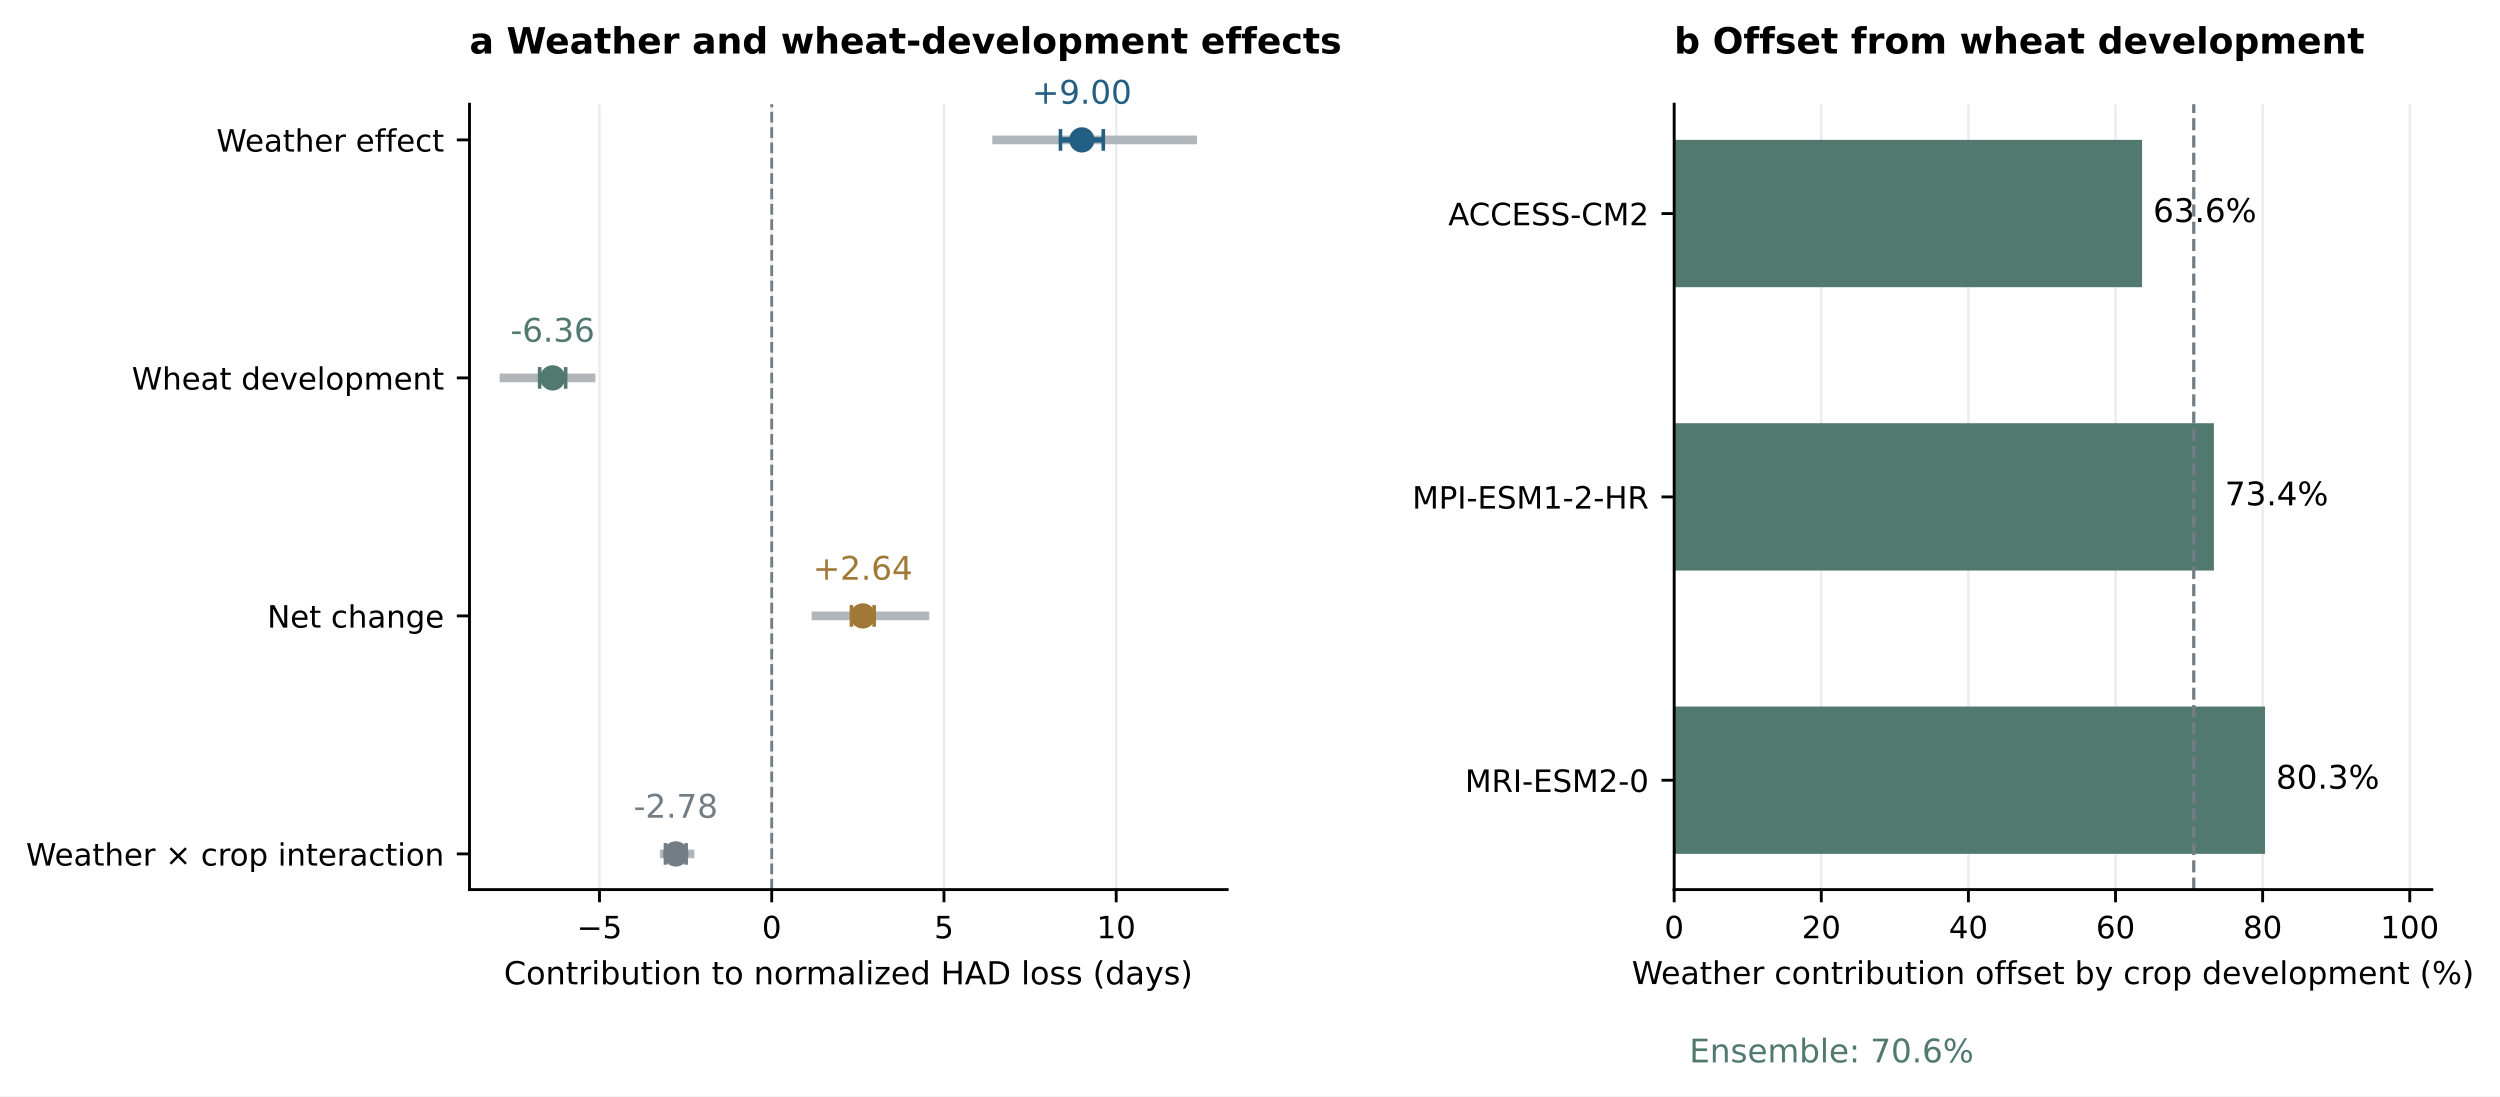
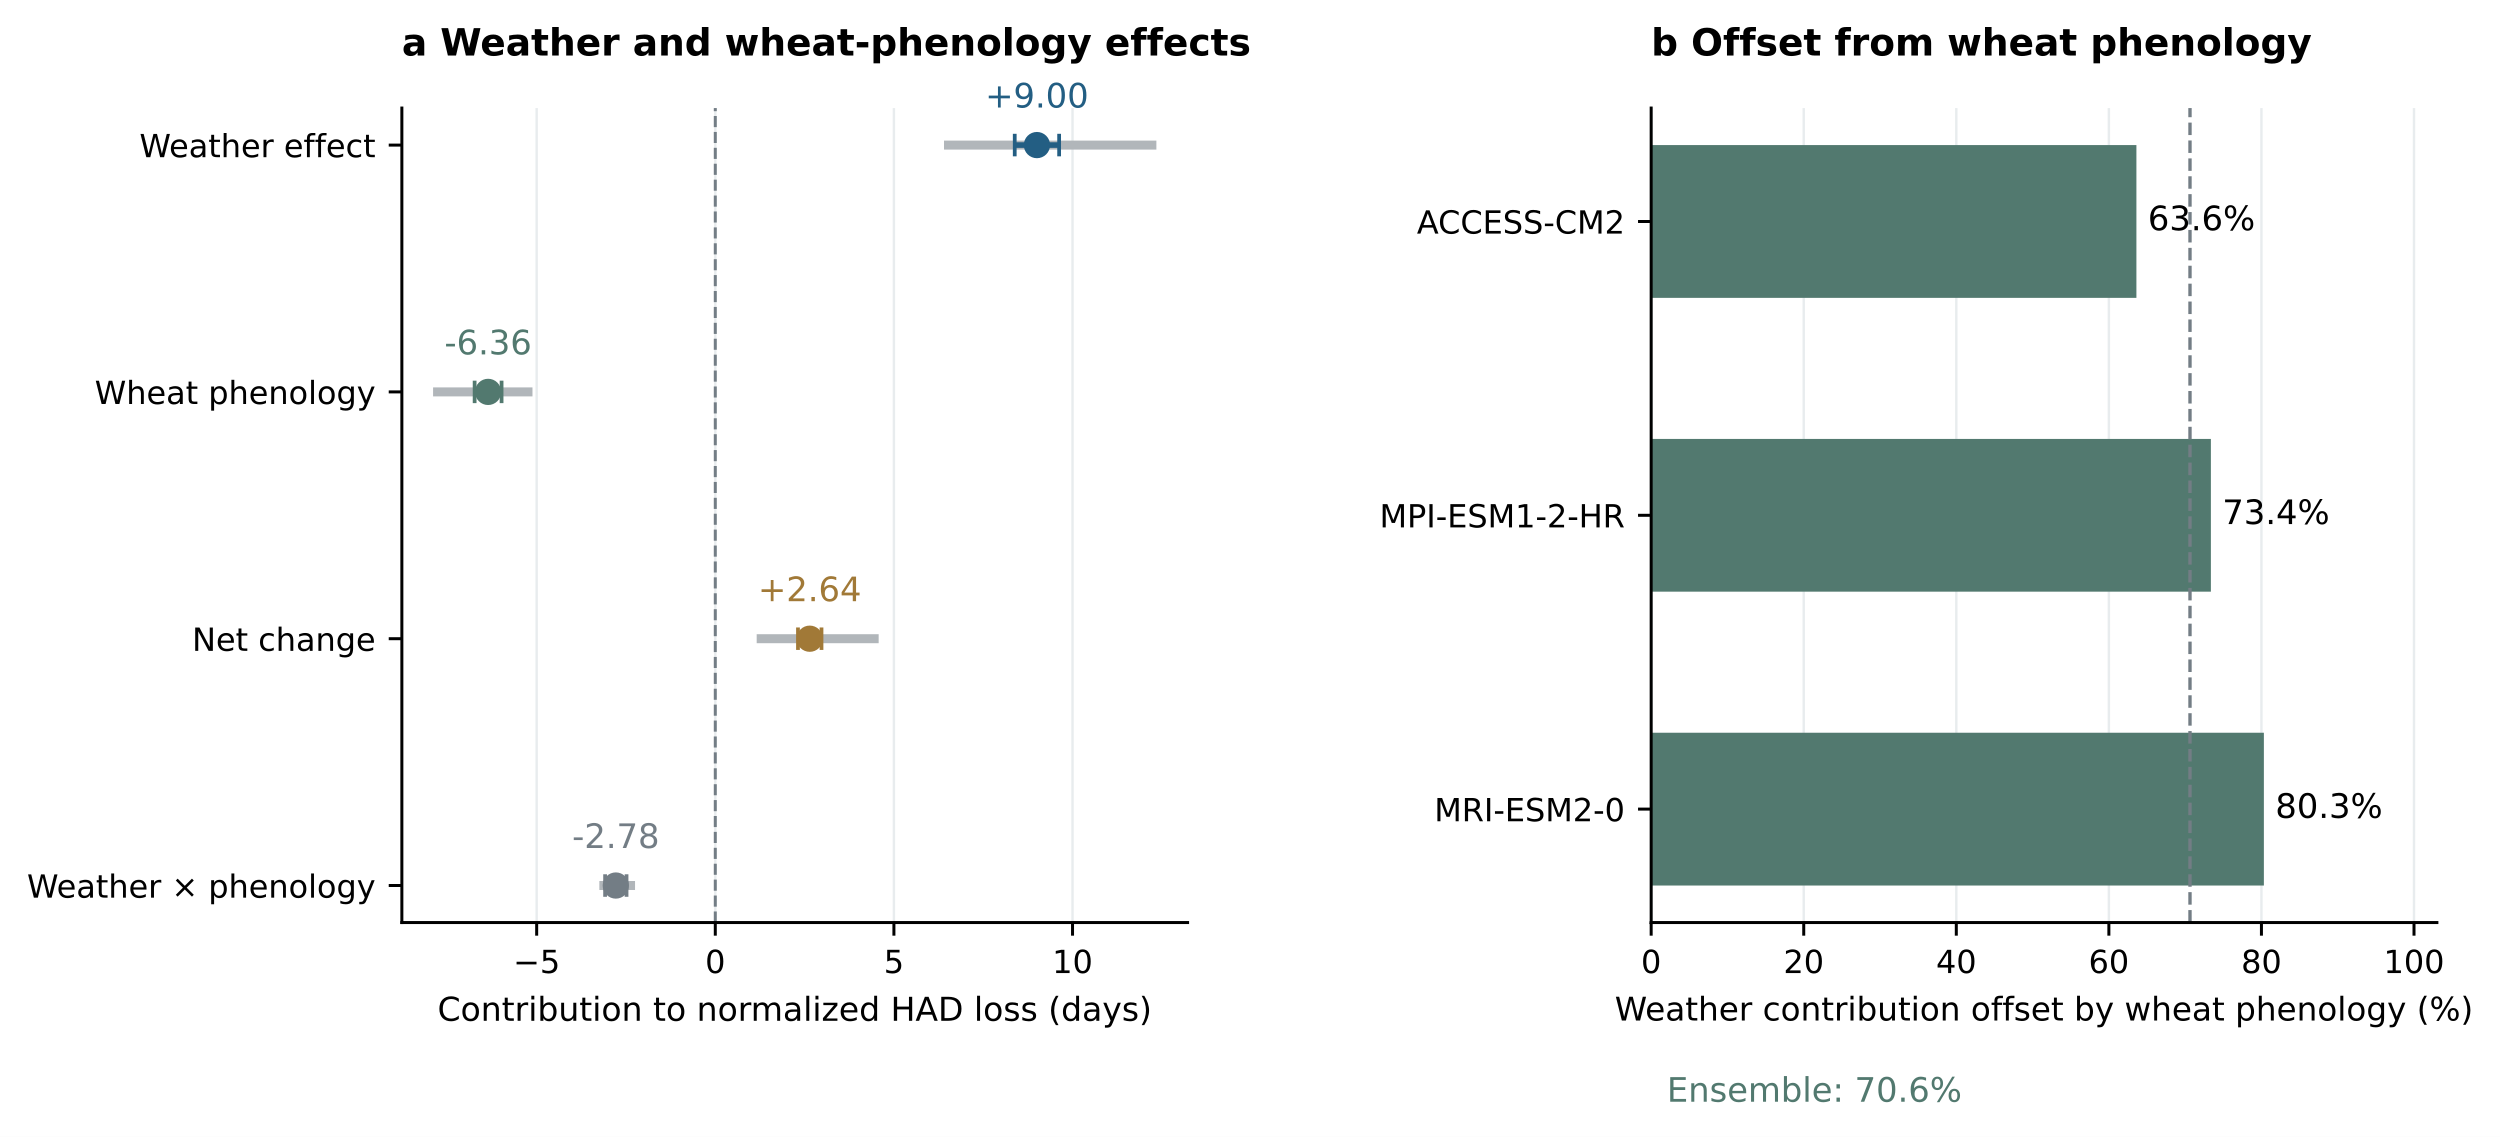
- <svg xmlns="http://www.w3.org/2000/svg" xmlns:xlink="http://www.w3.org/1999/xlink" width="690.981pt" height="302.998pt" viewBox="0 0 690.981 302.998" version="1.1">
+ <svg xmlns="http://www.w3.org/2000/svg" xmlns:xlink="http://www.w3.org/1999/xlink" width="666.301pt" height="302.998pt" viewBox="0 0 666.301 302.998" version="1.1">
  <defs>
    <style type="text/css">*{stroke-linejoin: round; stroke-linecap: butt}</style>
  </defs>
  <g id="figure_1">
    <g id="patch_1">
-       <path d="M 0 302.998  L 690.981 302.998  L 690.981 0  L 0 0  z " style="fill: #ffffff" />
+       <path d="M -0 302.998  L 666.301 302.998  L 666.301 0  L -0 0  z " style="fill: #ffffff" />
    </g>
    <g id="axes_1">
      <g id="patch_2">
-         <path d="M 129.763 245.878  L 339.174 245.878  L 339.174 28.798  L 129.763 28.798  z " style="fill: #ffffff" />
+         <path d="M 107.105 245.878  L 316.517 245.878  L 316.517 28.798  L 107.105 28.798  z " style="fill: #ffffff" />
      </g>
      <g id="matplotlib.axis_1">
        <g id="xtick_1">
          <g id="line2d_1">
-             <path d="M 165.692 245.878  L 165.692 28.798  " clip-path="url(#p92949fb875)" style="fill: none; stroke: #e8ecee; stroke-width: 0.65; stroke-linecap: square" />
+             <path d="M 143.034 245.878  L 143.034 28.798  " clip-path="url(#p518ef49f15)" style="fill: none; stroke: #e8ecee; stroke-width: 0.65; stroke-linecap: square" />
          </g>
          <g id="line2d_2">
            <defs>
-               <path id="mfdbf30ad63" d="M 0 0  L 0 3.5  " style="stroke: #000000; stroke-width: 0.8" />
+               <path id="m149f45949e" d="M 0 0  L 0 3.5  " style="stroke: #000000; stroke-width: 0.8" />
            </defs>
            <g>
-               <use xlink:href="#mfdbf30ad63" x="165.692" y="245.878" style="stroke: #000000; stroke-width: 0.8" />
+               <use xlink:href="#m149f45949e" x="143.034" y="245.878" style="stroke: #000000; stroke-width: 0.8" />
            </g>
          </g>
          <g id="text_1">
-             <text style="font-size: 8.5px; font-family: 'DejaVu Sans'; text-anchor: middle" x="165.692" y="259.336" transform="rotate(-0 165.6918 259.3364)">−5</text>
+             <text style="font-size: 8.5px; font-family: 'DejaVu Sans'; text-anchor: middle" x="143.034" y="259.336" transform="rotate(-0 143.034 259.3364)">−5</text>
          </g>
        </g>
        <g id="xtick_2">
          <g id="line2d_3">
-             <path d="M 213.297 245.878  L 213.297 28.798  " clip-path="url(#p92949fb875)" style="fill: none; stroke: #e8ecee; stroke-width: 0.65; stroke-linecap: square" />
+             <path d="M 190.639 245.878  L 190.639 28.798  " clip-path="url(#p518ef49f15)" style="fill: none; stroke: #e8ecee; stroke-width: 0.65; stroke-linecap: square" />
          </g>
          <g id="line2d_4">
            <g>
-               <use xlink:href="#mfdbf30ad63" x="213.297" y="245.878" style="stroke: #000000; stroke-width: 0.8" />
+               <use xlink:href="#m149f45949e" x="190.639" y="245.878" style="stroke: #000000; stroke-width: 0.8" />
            </g>
          </g>
          <g id="text_2">
-             <text style="font-size: 8.5px; font-family: 'DejaVu Sans'; text-anchor: middle" x="213.297" y="259.336" transform="rotate(-0 213.2973 259.3364)">0</text>
+             <text style="font-size: 8.5px; font-family: 'DejaVu Sans'; text-anchor: middle" x="190.639" y="259.336" transform="rotate(-0 190.6394 259.3364)">0</text>
          </g>
        </g>
        <g id="xtick_3">
          <g id="line2d_5">
-             <path d="M 260.903 245.878  L 260.903 28.798  " clip-path="url(#p92949fb875)" style="fill: none; stroke: #e8ecee; stroke-width: 0.65; stroke-linecap: square" />
+             <path d="M 238.245 245.878  L 238.245 28.798  " clip-path="url(#p518ef49f15)" style="fill: none; stroke: #e8ecee; stroke-width: 0.65; stroke-linecap: square" />
          </g>
          <g id="line2d_6">
            <g>
-               <use xlink:href="#mfdbf30ad63" x="260.903" y="245.878" style="stroke: #000000; stroke-width: 0.8" />
+               <use xlink:href="#m149f45949e" x="238.245" y="245.878" style="stroke: #000000; stroke-width: 0.8" />
            </g>
          </g>
          <g id="text_3">
-             <text style="font-size: 8.5px; font-family: 'DejaVu Sans'; text-anchor: middle" x="260.903" y="259.336" transform="rotate(-0 260.9027 259.3364)">5</text>
+             <text style="font-size: 8.5px; font-family: 'DejaVu Sans'; text-anchor: middle" x="238.245" y="259.336" transform="rotate(-0 238.2449 259.3364)">5</text>
          </g>
        </g>
        <g id="xtick_4">
          <g id="line2d_7">
-             <path d="M 308.508 245.878  L 308.508 28.798  " clip-path="url(#p92949fb875)" style="fill: none; stroke: #e8ecee; stroke-width: 0.65; stroke-linecap: square" />
+             <path d="M 285.85 245.878  L 285.85 28.798  " clip-path="url(#p518ef49f15)" style="fill: none; stroke: #e8ecee; stroke-width: 0.65; stroke-linecap: square" />
          </g>
          <g id="line2d_8">
            <g>
-               <use xlink:href="#mfdbf30ad63" x="308.508" y="245.878" style="stroke: #000000; stroke-width: 0.8" />
+               <use xlink:href="#m149f45949e" x="285.85" y="245.878" style="stroke: #000000; stroke-width: 0.8" />
            </g>
          </g>
          <g id="text_4">
-             <text style="font-size: 8.5px; font-family: 'DejaVu Sans'; text-anchor: middle" x="308.508" y="259.336" transform="rotate(-0 308.5082 259.3364)">10</text>
+             <text style="font-size: 8.5px; font-family: 'DejaVu Sans'; text-anchor: middle" x="285.85" y="259.336" transform="rotate(-0 285.8503 259.3364)">10</text>
          </g>
        </g>
        <g id="text_5">
-           <text style="font-size: 8.8px; font-family: 'DejaVu Sans'; text-anchor: middle" x="234.469" y="272.065" transform="rotate(-0 234.4686 272.0651)">Contribution to normalized HAD loss (days)</text>
+           <text style="font-size: 8.8px; font-family: 'DejaVu Sans'; text-anchor: middle" x="211.811" y="272.065" transform="rotate(-0 211.8108 272.0651)">Contribution to normalized HAD loss (days)</text>
        </g>
      </g>
      <g id="matplotlib.axis_2">
        <g id="ytick_1">
          <g id="line2d_9">
            <defs>
-               <path id="me31a195cc7" d="M 0 0  L -3.5 0  " style="stroke: #000000; stroke-width: 0.8" />
+               <path id="m1894e86940" d="M 0 0  L -3.5 0  " style="stroke: #000000; stroke-width: 0.8" />
            </defs>
            <g>
-               <use xlink:href="#me31a195cc7" x="129.763" y="38.666" style="stroke: #000000; stroke-width: 0.8" />
+               <use xlink:href="#m1894e86940" x="107.105" y="38.666" style="stroke: #000000; stroke-width: 0.8" />
            </g>
          </g>
          <g id="text_6">
-             <text style="font-size: 8.5px; font-family: 'DejaVu Sans'; text-anchor: end" x="122.763" y="41.895" transform="rotate(-0 122.7628 41.89505)">Weather effect</text>
+             <text style="font-size: 8.5px; font-family: 'DejaVu Sans'; text-anchor: end" x="100.105" y="41.895" transform="rotate(-0 100.105 41.89505)">Weather effect</text>
          </g>
        </g>
        <g id="ytick_2">
          <g id="line2d_10">
            <g>
-               <use xlink:href="#me31a195cc7" x="129.763" y="104.448" style="stroke: #000000; stroke-width: 0.8" />
+               <use xlink:href="#m1894e86940" x="107.105" y="104.448" style="stroke: #000000; stroke-width: 0.8" />
            </g>
          </g>
          <g id="text_7">
-             <text style="font-size: 8.5px; font-family: 'DejaVu Sans'; text-anchor: end" x="122.763" y="107.677" transform="rotate(-0 122.7628 107.6769)">Wheat development</text>
+             <text style="font-size: 8.5px; font-family: 'DejaVu Sans'; text-anchor: end" x="100.105" y="107.677" transform="rotate(-0 100.105 107.6769)">Wheat phenology</text>
          </g>
        </g>
        <g id="ytick_3">
          <g id="line2d_11">
            <g>
-               <use xlink:href="#me31a195cc7" x="129.763" y="170.229" style="stroke: #000000; stroke-width: 0.8" />
+               <use xlink:href="#m1894e86940" x="107.105" y="170.229" style="stroke: #000000; stroke-width: 0.8" />
            </g>
          </g>
          <g id="text_8">
-             <text style="font-size: 8.5px; font-family: 'DejaVu Sans'; text-anchor: end" x="122.763" y="173.459" transform="rotate(-0 122.7628 173.4587)">Net change</text>
+             <text style="font-size: 8.5px; font-family: 'DejaVu Sans'; text-anchor: end" x="100.105" y="173.459" transform="rotate(-0 100.105 173.4587)">Net change</text>
          </g>
        </g>
        <g id="ytick_4">
          <g id="line2d_12">
            <g>
-               <use xlink:href="#me31a195cc7" x="129.763" y="236.011" style="stroke: #000000; stroke-width: 0.8" />
+               <use xlink:href="#m1894e86940" x="107.105" y="236.011" style="stroke: #000000; stroke-width: 0.8" />
            </g>
          </g>
          <g id="text_9">
-             <text style="font-size: 8.5px; font-family: 'DejaVu Sans'; text-anchor: end" x="122.763" y="239.241" transform="rotate(-0 122.7628 239.2405)">Weather × crop interaction</text>
+             <text style="font-size: 8.5px; font-family: 'DejaVu Sans'; text-anchor: end" x="100.105" y="239.241" transform="rotate(-0 100.105 239.2405)">Weather × phenology</text>
          </g>
        </g>
      </g>
      <g id="line2d_13">
-         <path d="M 275.454 38.666  L 329.656 38.666  " clip-path="url(#p92949fb875)" style="fill: none; stroke: #b1b6ba; stroke-width: 2.4; stroke-linecap: square" />
+         <path d="M 252.797 38.666  L 306.998 38.666  " clip-path="url(#p518ef49f15)" style="fill: none; stroke: #b1b6ba; stroke-width: 2.4; stroke-linecap: square" />
      </g>
      <g id="LineCollection_1">
-         <path d="M 293.104 38.666  L 304.937 38.666  " clip-path="url(#p92949fb875)" style="fill: none; stroke: #235e83; stroke-width: 1.5" />
+         <path d="M 270.446 38.666  L 282.279 38.666  " clip-path="url(#p518ef49f15)" style="fill: none; stroke: #235e83; stroke-width: 1.5" />
      </g>
      <g id="line2d_14">
        <defs>
-           <path id="m7ad862716a" d="M 0 3  L 0 -3  " style="stroke: #235e83" />
-         </defs>
-         <g clip-path="url(#p92949fb875)">
-           <use xlink:href="#m7ad862716a" x="293.104" y="38.666" style="fill: #235e83; stroke: #235e83" />
+           <path id="m026320bcdd" d="M 0 3  L 0 -3  " style="stroke: #235e83" />
+         </defs>
+         <g clip-path="url(#p518ef49f15)">
+           <use xlink:href="#m026320bcdd" x="270.446" y="38.666" style="fill: #235e83; stroke: #235e83" />
        </g>
      </g>
      <g id="line2d_15">
-         <g clip-path="url(#p92949fb875)">
-           <use xlink:href="#m7ad862716a" x="304.937" y="38.666" style="fill: #235e83; stroke: #235e83" />
+         <g clip-path="url(#p518ef49f15)">
+           <use xlink:href="#m026320bcdd" x="282.279" y="38.666" style="fill: #235e83; stroke: #235e83" />
        </g>
      </g>
      <g id="line2d_16">
-         <path d="M 139.282 104.448  L 163.372 104.448  " clip-path="url(#p92949fb875)" style="fill: none; stroke: #b1b6ba; stroke-width: 2.4; stroke-linecap: square" />
+         <path d="M 116.624 104.448  L 140.715 104.448  " clip-path="url(#p518ef49f15)" style="fill: none; stroke: #b1b6ba; stroke-width: 2.4; stroke-linecap: square" />
      </g>
      <g id="LineCollection_2">
-         <path d="M 149.156 104.448  L 156.338 104.448  " clip-path="url(#p92949fb875)" style="fill: none; stroke: #52796f; stroke-width: 1.5" />
+         <path d="M 126.498 104.448  L 133.68 104.448  " clip-path="url(#p518ef49f15)" style="fill: none; stroke: #52796f; stroke-width: 1.5" />
      </g>
      <g id="line2d_17">
        <defs>
-           <path id="m8458ec5256" d="M 0 3  L 0 -3  " style="stroke: #52796f" />
-         </defs>
-         <g clip-path="url(#p92949fb875)">
-           <use xlink:href="#m8458ec5256" x="149.156" y="104.448" style="fill: #52796f; stroke: #52796f" />
+           <path id="m7053828836" d="M 0 3  L 0 -3  " style="stroke: #52796f" />
+         </defs>
+         <g clip-path="url(#p518ef49f15)">
+           <use xlink:href="#m7053828836" x="126.498" y="104.448" style="fill: #52796f; stroke: #52796f" />
        </g>
      </g>
      <g id="line2d_18">
-         <g clip-path="url(#p92949fb875)">
-           <use xlink:href="#m8458ec5256" x="156.338" y="104.448" style="fill: #52796f; stroke: #52796f" />
+         <g clip-path="url(#p518ef49f15)">
+           <use xlink:href="#m7053828836" x="133.68" y="104.448" style="fill: #52796f; stroke: #52796f" />
        </g>
      </g>
      <g id="line2d_19">
-         <path d="M 225.53 170.229  L 255.64 170.229  " clip-path="url(#p92949fb875)" style="fill: none; stroke: #b1b6ba; stroke-width: 2.4; stroke-linecap: square" />
+         <path d="M 202.872 170.229  L 232.982 170.229  " clip-path="url(#p518ef49f15)" style="fill: none; stroke: #b1b6ba; stroke-width: 2.4; stroke-linecap: square" />
      </g>
      <g id="LineCollection_3">
-         <path d="M 235.335 170.229  L 241.605 170.229  " clip-path="url(#p92949fb875)" style="fill: none; stroke: #a17937; stroke-width: 1.5" />
+         <path d="M 212.677 170.229  L 218.947 170.229  " clip-path="url(#p518ef49f15)" style="fill: none; stroke: #a17937; stroke-width: 1.5" />
      </g>
      <g id="line2d_20">
        <defs>
-           <path id="m2e9d7da11e" d="M 0 3  L 0 -3  " style="stroke: #a17937" />
-         </defs>
-         <g clip-path="url(#p92949fb875)">
-           <use xlink:href="#m2e9d7da11e" x="235.335" y="170.229" style="fill: #a17937; stroke: #a17937" />
+           <path id="m82dce2e34d" d="M 0 3  L 0 -3  " style="stroke: #a17937" />
+         </defs>
+         <g clip-path="url(#p518ef49f15)">
+           <use xlink:href="#m82dce2e34d" x="212.677" y="170.229" style="fill: #a17937; stroke: #a17937" />
        </g>
      </g>
      <g id="line2d_21">
-         <g clip-path="url(#p92949fb875)">
-           <use xlink:href="#m2e9d7da11e" x="241.605" y="170.229" style="fill: #a17937; stroke: #a17937" />
+         <g clip-path="url(#p518ef49f15)">
+           <use xlink:href="#m82dce2e34d" x="218.947" y="170.229" style="fill: #a17937; stroke: #a17937" />
        </g>
      </g>
      <g id="line2d_22">
-         <path d="M 183.6 236.011  L 190.71 236.011  " clip-path="url(#p92949fb875)" style="fill: none; stroke: #b1b6ba; stroke-width: 2.4; stroke-linecap: square" />
+         <path d="M 160.942 236.011  L 168.052 236.011  " clip-path="url(#p518ef49f15)" style="fill: none; stroke: #b1b6ba; stroke-width: 2.4; stroke-linecap: square" />
      </g>
      <g id="LineCollection_4">
-         <path d="M 183.929 236.011  L 189.643 236.011  " clip-path="url(#p92949fb875)" style="fill: none; stroke: #737d85; stroke-width: 1.5" />
+         <path d="M 161.271 236.011  L 166.985 236.011  " clip-path="url(#p518ef49f15)" style="fill: none; stroke: #737d85; stroke-width: 1.5" />
      </g>
      <g id="line2d_23">
        <defs>
-           <path id="mdcf08d502f" d="M 0 3  L 0 -3  " style="stroke: #737d85" />
-         </defs>
-         <g clip-path="url(#p92949fb875)">
-           <use xlink:href="#mdcf08d502f" x="183.929" y="236.011" style="fill: #737d85; stroke: #737d85" />
+           <path id="m8889987219" d="M 0 3  L 0 -3  " style="stroke: #737d85" />
+         </defs>
+         <g clip-path="url(#p518ef49f15)">
+           <use xlink:href="#m8889987219" x="161.271" y="236.011" style="fill: #737d85; stroke: #737d85" />
        </g>
      </g>
      <g id="line2d_24">
-         <g clip-path="url(#p92949fb875)">
-           <use xlink:href="#mdcf08d502f" x="189.643" y="236.011" style="fill: #737d85; stroke: #737d85" />
+         <g clip-path="url(#p518ef49f15)">
+           <use xlink:href="#m8889987219" x="166.985" y="236.011" style="fill: #737d85; stroke: #737d85" />
        </g>
      </g>
      <g id="line2d_25">
-         <path d="M 213.297 245.878  L 213.297 28.798  " clip-path="url(#p92949fb875)" style="fill: none; stroke-dasharray: 2.96,1.28; stroke-dashoffset: 0; stroke: #737d85; stroke-width: 0.8" />
+         <path d="M 190.639 245.878  L 190.639 28.798  " clip-path="url(#p518ef49f15)" style="fill: none; stroke-dasharray: 2.96,1.28; stroke-dashoffset: 0; stroke: #737d85; stroke-width: 0.8" />
      </g>
      <g id="line2d_26">
        <defs>
-           <path id="mff87427148" d="M 0 3  C 0.796 3 1.559 2.684 2.121 2.121  C 2.684 1.559 3 0.796 3 0  C 3 -0.796 2.684 -1.559 2.121 -2.121  C 1.559 -2.684 0.796 -3 0 -3  C -0.796 -3 -1.559 -2.684 -2.121 -2.121  C -2.684 -1.559 -3 -0.796 -3 0  C -3 0.796 -2.684 1.559 -2.121 2.121  C -1.559 2.684 -0.796 3 0 3  z " style="stroke: #235e83" />
-         </defs>
-         <g clip-path="url(#p92949fb875)">
-           <use xlink:href="#mff87427148" x="299.02" y="38.666" style="fill: #235e83; stroke: #235e83" />
+           <path id="me34733385a" d="M 0 3  C 0.796 3 1.559 2.684 2.121 2.121  C 2.684 1.559 3 0.796 3 0  C 3 -0.796 2.684 -1.559 2.121 -2.121  C 1.559 -2.684 0.796 -3 0 -3  C -0.796 -3 -1.559 -2.684 -2.121 -2.121  C -2.684 -1.559 -3 -0.796 -3 0  C -3 0.796 -2.684 1.559 -2.121 2.121  C -1.559 2.684 -0.796 3 0 3  z " style="stroke: #235e83" />
+         </defs>
+         <g clip-path="url(#p518ef49f15)">
+           <use xlink:href="#me34733385a" x="276.363" y="38.666" style="fill: #235e83; stroke: #235e83" />
        </g>
      </g>
      <g id="line2d_27">
        <defs>
-           <path id="mcd2417506e" d="M 0 3  C 0.796 3 1.559 2.684 2.121 2.121  C 2.684 1.559 3 0.796 3 0  C 3 -0.796 2.684 -1.559 2.121 -2.121  C 1.559 -2.684 0.796 -3 0 -3  C -0.796 -3 -1.559 -2.684 -2.121 -2.121  C -2.684 -1.559 -3 -0.796 -3 0  C -3 0.796 -2.684 1.559 -2.121 2.121  C -1.559 2.684 -0.796 3 0 3  z " style="stroke: #52796f" />
-         </defs>
-         <g clip-path="url(#p92949fb875)">
-           <use xlink:href="#mcd2417506e" x="152.747" y="104.448" style="fill: #52796f; stroke: #52796f" />
+           <path id="ma13e5d3a13" d="M 0 3  C 0.796 3 1.559 2.684 2.121 2.121  C 2.684 1.559 3 0.796 3 0  C 3 -0.796 2.684 -1.559 2.121 -2.121  C 1.559 -2.684 0.796 -3 0 -3  C -0.796 -3 -1.559 -2.684 -2.121 -2.121  C -2.684 -1.559 -3 -0.796 -3 0  C -3 0.796 -2.684 1.559 -2.121 2.121  C -1.559 2.684 -0.796 3 0 3  z " style="stroke: #52796f" />
+         </defs>
+         <g clip-path="url(#p518ef49f15)">
+           <use xlink:href="#ma13e5d3a13" x="130.089" y="104.448" style="fill: #52796f; stroke: #52796f" />
        </g>
      </g>
      <g id="line2d_28">
        <defs>
-           <path id="m71c3f437df" d="M 0 3  C 0.796 3 1.559 2.684 2.121 2.121  C 2.684 1.559 3 0.796 3 0  C 3 -0.796 2.684 -1.559 2.121 -2.121  C 1.559 -2.684 0.796 -3 0 -3  C -0.796 -3 -1.559 -2.684 -2.121 -2.121  C -2.684 -1.559 -3 -0.796 -3 0  C -3 0.796 -2.684 1.559 -2.121 2.121  C -1.559 2.684 -0.796 3 0 3  z " style="stroke: #a17937" />
-         </defs>
-         <g clip-path="url(#p92949fb875)">
-           <use xlink:href="#m71c3f437df" x="238.47" y="170.229" style="fill: #a17937; stroke: #a17937" />
+           <path id="mf9f850740c" d="M 0 3  C 0.796 3 1.559 2.684 2.121 2.121  C 2.684 1.559 3 0.796 3 0  C 3 -0.796 2.684 -1.559 2.121 -2.121  C 1.559 -2.684 0.796 -3 0 -3  C -0.796 -3 -1.559 -2.684 -2.121 -2.121  C -2.684 -1.559 -3 -0.796 -3 0  C -3 0.796 -2.684 1.559 -2.121 2.121  C -1.559 2.684 -0.796 3 0 3  z " style="stroke: #a17937" />
+         </defs>
+         <g clip-path="url(#p518ef49f15)">
+           <use xlink:href="#mf9f850740c" x="215.812" y="170.229" style="fill: #a17937; stroke: #a17937" />
        </g>
      </g>
      <g id="line2d_29">
        <defs>
-           <path id="mab0ce9734d" d="M 0 3  C 0.796 3 1.559 2.684 2.121 2.121  C 2.684 1.559 3 0.796 3 0  C 3 -0.796 2.684 -1.559 2.121 -2.121  C 1.559 -2.684 0.796 -3 0 -3  C -0.796 -3 -1.559 -2.684 -2.121 -2.121  C -2.684 -1.559 -3 -0.796 -3 0  C -3 0.796 -2.684 1.559 -2.121 2.121  C -1.559 2.684 -0.796 3 0 3  z " style="stroke: #737d85" />
-         </defs>
-         <g clip-path="url(#p92949fb875)">
-           <use xlink:href="#mab0ce9734d" x="186.786" y="236.011" style="fill: #737d85; stroke: #737d85" />
+           <path id="mb562691cb4" d="M 0 3  C 0.796 3 1.559 2.684 2.121 2.121  C 2.684 1.559 3 0.796 3 0  C 3 -0.796 2.684 -1.559 2.121 -2.121  C 1.559 -2.684 0.796 -3 0 -3  C -0.796 -3 -1.559 -2.684 -2.121 -2.121  C -2.684 -1.559 -3 -0.796 -3 0  C -3 0.796 -2.684 1.559 -2.121 2.121  C -1.559 2.684 -0.796 3 0 3  z " style="stroke: #737d85" />
+         </defs>
+         <g clip-path="url(#p518ef49f15)">
+           <use xlink:href="#mb562691cb4" x="164.128" y="236.011" style="fill: #737d85; stroke: #737d85" />
        </g>
      </g>
      <g id="patch_3">
-         <path d="M 129.763 245.878  L 129.763 28.798  " style="fill: none; stroke: #000000; stroke-width: 0.8; stroke-linejoin: miter; stroke-linecap: square" />
+         <path d="M 107.105 245.878  L 107.105 28.798  " style="fill: none; stroke: #000000; stroke-width: 0.8; stroke-linejoin: miter; stroke-linecap: square" />
      </g>
      <g id="patch_4">
-         <path d="M 129.763 245.878  L 339.174 245.878  " style="fill: none; stroke: #000000; stroke-width: 0.8; stroke-linejoin: miter; stroke-linecap: square" />
+         <path d="M 107.105 245.878  L 316.517 245.878  " style="fill: none; stroke: #000000; stroke-width: 0.8; stroke-linejoin: miter; stroke-linecap: square" />
      </g>
      <g id="text_10">
-         <text style="font-size: 9px; font-family: 'DejaVu Sans'; text-anchor: middle; fill: #235e83" x="299.02" y="28.666" transform="rotate(-0 299.0204 28.66571)">+9.00</text>
+         <text style="font-size: 9px; font-family: 'DejaVu Sans'; text-anchor: middle; fill: #235e83" x="276.363" y="28.666" transform="rotate(-0 276.3626 28.66571)">+9.00</text>
      </g>
      <g id="text_11">
-         <text style="font-size: 9px; font-family: 'DejaVu Sans'; text-anchor: middle; fill: #52796f" x="152.747" y="94.448" transform="rotate(-0 152.7469 94.44753)">-6.36</text>
+         <text style="font-size: 9px; font-family: 'DejaVu Sans'; text-anchor: middle; fill: #52796f" x="130.089" y="94.448" transform="rotate(-0 130.0891 94.44753)">-6.36</text>
      </g>
      <g id="text_12">
-         <text style="font-size: 9px; font-family: 'DejaVu Sans'; text-anchor: middle; fill: #a17937" x="238.47" y="160.229" transform="rotate(-0 238.4701 160.2293)">+2.64</text>
+         <text style="font-size: 9px; font-family: 'DejaVu Sans'; text-anchor: middle; fill: #a17937" x="215.812" y="160.229" transform="rotate(-0 215.8123 160.2293)">+2.64</text>
      </g>
      <g id="text_13">
-         <text style="font-size: 9px; font-family: 'DejaVu Sans'; text-anchor: middle; fill: #737d85" x="186.786" y="226.011" transform="rotate(-0 186.786 226.0112)">-2.78</text>
+         <text style="font-size: 9px; font-family: 'DejaVu Sans'; text-anchor: middle; fill: #737d85" x="164.128" y="226.011" transform="rotate(-0 164.1282 226.0112)">-2.78</text>
      </g>
      <g id="text_14">
-         <text style="font-weight: 700; font-size: 10px; font-family: 'DejaVu Sans'; text-anchor: start" x="129.763" y="14.798" transform="rotate(-0 129.7628 14.79844)">a   Weather and wheat-development effects</text>
+         <text style="font-weight: 700; font-size: 10px; font-family: 'DejaVu Sans'; text-anchor: start" x="107.105" y="14.798" transform="rotate(-0 107.105 14.79844)">a   Weather and wheat-phenology effects</text>
      </g>
    </g>
    <g id="axes_2">
      <g id="patch_5">
-         <path d="M 462.727 245.878  L 672.139 245.878  L 672.139 28.798  L 462.727 28.798  z " style="fill: #ffffff" />
+         <path d="M 440.069 245.878  L 649.481 245.878  L 649.481 28.798  L 440.069 28.798  z " style="fill: #ffffff" />
      </g>
      <g id="matplotlib.axis_3">
        <g id="xtick_5">
          <g id="line2d_30">
-             <path d="M 462.727 245.878  L 462.727 28.798  " clip-path="url(#pe436cd0fdc)" style="fill: none; stroke: #e8ecee; stroke-width: 0.65; stroke-linecap: square" />
+             <path d="M 440.069 245.878  L 440.069 28.798  " clip-path="url(#pb483096489)" style="fill: none; stroke: #e8ecee; stroke-width: 0.65; stroke-linecap: square" />
          </g>
          <g id="line2d_31">
            <g>
-               <use xlink:href="#mfdbf30ad63" x="462.727" y="245.878" style="stroke: #000000; stroke-width: 0.8" />
+               <use xlink:href="#m149f45949e" x="440.069" y="245.878" style="stroke: #000000; stroke-width: 0.8" />
            </g>
          </g>
          <g id="text_15">
-             <text style="font-size: 8.5px; font-family: 'DejaVu Sans'; text-anchor: middle" x="462.727" y="259.336" transform="rotate(-0 462.7272 259.3364)">0</text>
+             <text style="font-size: 8.5px; font-family: 'DejaVu Sans'; text-anchor: middle" x="440.069" y="259.336" transform="rotate(-0 440.0694 259.3364)">0</text>
          </g>
        </g>
        <g id="xtick_6">
          <g id="line2d_32">
-             <path d="M 503.39 245.878  L 503.39 28.798  " clip-path="url(#pe436cd0fdc)" style="fill: none; stroke: #e8ecee; stroke-width: 0.65; stroke-linecap: square" />
+             <path d="M 480.732 245.878  L 480.732 28.798  " clip-path="url(#pb483096489)" style="fill: none; stroke: #e8ecee; stroke-width: 0.65; stroke-linecap: square" />
          </g>
          <g id="line2d_33">
            <g>
-               <use xlink:href="#mfdbf30ad63" x="503.39" y="245.878" style="stroke: #000000; stroke-width: 0.8" />
+               <use xlink:href="#m149f45949e" x="480.732" y="245.878" style="stroke: #000000; stroke-width: 0.8" />
            </g>
          </g>
          <g id="text_16">
-             <text style="font-size: 8.5px; font-family: 'DejaVu Sans'; text-anchor: middle" x="503.39" y="259.336" transform="rotate(-0 503.3897 259.3364)">20</text>
+             <text style="font-size: 8.5px; font-family: 'DejaVu Sans'; text-anchor: middle" x="480.732" y="259.336" transform="rotate(-0 480.7319 259.3364)">20</text>
          </g>
        </g>
        <g id="xtick_7">
          <g id="line2d_34">
-             <path d="M 544.052 245.878  L 544.052 28.798  " clip-path="url(#pe436cd0fdc)" style="fill: none; stroke: #e8ecee; stroke-width: 0.65; stroke-linecap: square" />
+             <path d="M 521.394 245.878  L 521.394 28.798  " clip-path="url(#pb483096489)" style="fill: none; stroke: #e8ecee; stroke-width: 0.65; stroke-linecap: square" />
          </g>
          <g id="line2d_35">
            <g>
-               <use xlink:href="#mfdbf30ad63" x="544.052" y="245.878" style="stroke: #000000; stroke-width: 0.8" />
+               <use xlink:href="#m149f45949e" x="521.394" y="245.878" style="stroke: #000000; stroke-width: 0.8" />
            </g>
          </g>
          <g id="text_17">
-             <text style="font-size: 8.5px; font-family: 'DejaVu Sans'; text-anchor: middle" x="544.052" y="259.336" transform="rotate(-0 544.0521 259.3364)">40</text>
+             <text style="font-size: 8.5px; font-family: 'DejaVu Sans'; text-anchor: middle" x="521.394" y="259.336" transform="rotate(-0 521.3943 259.3364)">40</text>
          </g>
        </g>
        <g id="xtick_8">
          <g id="line2d_36">
-             <path d="M 584.715 245.878  L 584.715 28.798  " clip-path="url(#pe436cd0fdc)" style="fill: none; stroke: #e8ecee; stroke-width: 0.65; stroke-linecap: square" />
+             <path d="M 562.057 245.878  L 562.057 28.798  " clip-path="url(#pb483096489)" style="fill: none; stroke: #e8ecee; stroke-width: 0.65; stroke-linecap: square" />
          </g>
          <g id="line2d_37">
            <g>
-               <use xlink:href="#mfdbf30ad63" x="584.715" y="245.878" style="stroke: #000000; stroke-width: 0.8" />
+               <use xlink:href="#m149f45949e" x="562.057" y="245.878" style="stroke: #000000; stroke-width: 0.8" />
            </g>
          </g>
          <g id="text_18">
-             <text style="font-size: 8.5px; font-family: 'DejaVu Sans'; text-anchor: middle" x="584.715" y="259.336" transform="rotate(-0 584.7146 259.3364)">60</text>
+             <text style="font-size: 8.5px; font-family: 'DejaVu Sans'; text-anchor: middle" x="562.057" y="259.336" transform="rotate(-0 562.0567 259.3364)">60</text>
          </g>
        </g>
        <g id="xtick_9">
          <g id="line2d_38">
-             <path d="M 625.377 245.878  L 625.377 28.798  " clip-path="url(#pe436cd0fdc)" style="fill: none; stroke: #e8ecee; stroke-width: 0.65; stroke-linecap: square" />
+             <path d="M 602.719 245.878  L 602.719 28.798  " clip-path="url(#pb483096489)" style="fill: none; stroke: #e8ecee; stroke-width: 0.65; stroke-linecap: square" />
          </g>
          <g id="line2d_39">
            <g>
-               <use xlink:href="#mfdbf30ad63" x="625.377" y="245.878" style="stroke: #000000; stroke-width: 0.8" />
+               <use xlink:href="#m149f45949e" x="602.719" y="245.878" style="stroke: #000000; stroke-width: 0.8" />
            </g>
          </g>
          <g id="text_19">
-             <text style="font-size: 8.5px; font-family: 'DejaVu Sans'; text-anchor: middle" x="625.377" y="259.336" transform="rotate(-0 625.377 259.3364)">80</text>
+             <text style="font-size: 8.5px; font-family: 'DejaVu Sans'; text-anchor: middle" x="602.719" y="259.336" transform="rotate(-0 602.7192 259.3364)">80</text>
          </g>
        </g>
        <g id="xtick_10">
          <g id="line2d_40">
-             <path d="M 666.039 245.878  L 666.039 28.798  " clip-path="url(#pe436cd0fdc)" style="fill: none; stroke: #e8ecee; stroke-width: 0.65; stroke-linecap: square" />
+             <path d="M 643.382 245.878  L 643.382 28.798  " clip-path="url(#pb483096489)" style="fill: none; stroke: #e8ecee; stroke-width: 0.65; stroke-linecap: square" />
          </g>
          <g id="line2d_41">
            <g>
-               <use xlink:href="#mfdbf30ad63" x="666.039" y="245.878" style="stroke: #000000; stroke-width: 0.8" />
+               <use xlink:href="#m149f45949e" x="643.382" y="245.878" style="stroke: #000000; stroke-width: 0.8" />
            </g>
          </g>
          <g id="text_20">
-             <text style="font-size: 8.5px; font-family: 'DejaVu Sans'; text-anchor: middle" x="666.039" y="259.336" transform="rotate(-0 666.0394 259.3364)">100</text>
+             <text style="font-size: 8.5px; font-family: 'DejaVu Sans'; text-anchor: middle" x="643.382" y="259.336" transform="rotate(-0 643.3816 259.3364)">100</text>
          </g>
        </g>
        <g id="text_21">
-           <text style="font-size: 8.7px; font-family: 'DejaVu Sans'; text-anchor: middle" x="567.433" y="271.989" transform="rotate(-0 567.433 271.9891)">Weather contribution offset by crop development (%)</text>
+           <text style="font-size: 8.7px; font-family: 'DejaVu Sans'; text-anchor: middle" x="544.775" y="271.989" transform="rotate(-0 544.7752 271.9891)">Weather contribution offset by wheat phenology (%)</text>
        </g>
      </g>
      <g id="matplotlib.axis_4">
        <g id="ytick_5">
          <g id="line2d_42">
            <g>
-               <use xlink:href="#me31a195cc7" x="462.727" y="59.027" style="stroke: #000000; stroke-width: 0.8" />
+               <use xlink:href="#m1894e86940" x="440.069" y="59.027" style="stroke: #000000; stroke-width: 0.8" />
            </g>
          </g>
          <g id="text_22">
-             <text style="font-size: 8.5px; font-family: 'DejaVu Sans'; text-anchor: end" x="455.727" y="62.256" transform="rotate(-0 455.7272 62.25575)">ACCESS-CM2</text>
+             <text style="font-size: 8.5px; font-family: 'DejaVu Sans'; text-anchor: end" x="433.069" y="62.256" transform="rotate(-0 433.0694 62.25575)">ACCESS-CM2</text>
          </g>
        </g>
        <g id="ytick_6">
          <g id="line2d_43">
            <g>
-               <use xlink:href="#me31a195cc7" x="462.727" y="137.338" style="stroke: #000000; stroke-width: 0.8" />
+               <use xlink:href="#m1894e86940" x="440.069" y="137.338" style="stroke: #000000; stroke-width: 0.8" />
            </g>
          </g>
          <g id="text_23">
-             <text style="font-size: 8.5px; font-family: 'DejaVu Sans'; text-anchor: end" x="455.727" y="140.567" transform="rotate(-0 455.7272 140.5674)">MPI-ESM1-2-HR</text>
+             <text style="font-size: 8.5px; font-family: 'DejaVu Sans'; text-anchor: end" x="433.069" y="140.567" transform="rotate(-0 433.0694 140.5674)">MPI-ESM1-2-HR</text>
          </g>
        </g>
        <g id="ytick_7">
          <g id="line2d_44">
            <g>
-               <use xlink:href="#me31a195cc7" x="462.727" y="215.65" style="stroke: #000000; stroke-width: 0.8" />
+               <use xlink:href="#m1894e86940" x="440.069" y="215.65" style="stroke: #000000; stroke-width: 0.8" />
            </g>
          </g>
          <g id="text_24">
-             <text style="font-size: 8.5px; font-family: 'DejaVu Sans'; text-anchor: end" x="455.727" y="218.879" transform="rotate(-0 455.7272 218.8791)">MRI-ESM2-0</text>
+             <text style="font-size: 8.5px; font-family: 'DejaVu Sans'; text-anchor: end" x="433.069" y="218.879" transform="rotate(-0 433.0694 218.8791)">MRI-ESM2-0</text>
          </g>
        </g>
      </g>
      <g id="patch_6">
-         <path d="M 462.727 38.666  L 592.054 38.666  L 592.054 79.388  L 462.727 79.388  z " clip-path="url(#pe436cd0fdc)" style="fill: #52796f" />
+         <path d="M 440.069 38.666  L 569.397 38.666  L 569.397 79.388  L 440.069 79.388  z " clip-path="url(#pb483096489)" style="fill: #52796f" />
      </g>
      <g id="patch_7">
-         <path d="M 462.727 116.977  L 611.903 116.977  L 611.903 157.699  L 462.727 157.699  z " clip-path="url(#pe436cd0fdc)" style="fill: #52796f" />
+         <path d="M 440.069 116.977  L 589.245 116.977  L 589.245 157.699  L 440.069 157.699  z " clip-path="url(#pb483096489)" style="fill: #52796f" />
      </g>
      <g id="patch_8">
-         <path d="M 462.727 195.289  L 626.028 195.289  L 626.028 236.011  L 462.727 236.011  z " clip-path="url(#pe436cd0fdc)" style="fill: #52796f" />
+         <path d="M 440.069 195.289  L 603.37 195.289  L 603.37 236.011  L 440.069 236.011  z " clip-path="url(#pb483096489)" style="fill: #52796f" />
      </g>
      <g id="line2d_45">
-         <path d="M 606.336 245.878  L 606.336 28.798  " clip-path="url(#pe436cd0fdc)" style="fill: none; stroke-dasharray: 3.33,1.44; stroke-dashoffset: 0; stroke: #737d85; stroke-width: 0.9" />
+         <path d="M 583.678 245.878  L 583.678 28.798  " clip-path="url(#pb483096489)" style="fill: none; stroke-dasharray: 3.33,1.44; stroke-dashoffset: 0; stroke: #737d85; stroke-width: 0.9" />
      </g>
      <g id="patch_9">
-         <path d="M 462.727 245.878  L 462.727 28.798  " style="fill: none; stroke: #000000; stroke-width: 0.8; stroke-linejoin: miter; stroke-linecap: square" />
+         <path d="M 440.069 245.878  L 440.069 28.798  " style="fill: none; stroke: #000000; stroke-width: 0.8; stroke-linejoin: miter; stroke-linecap: square" />
      </g>
      <g id="patch_10">
-         <path d="M 462.727 245.878  L 672.139 245.878  " style="fill: none; stroke: #000000; stroke-width: 0.8; stroke-linejoin: miter; stroke-linecap: square" />
+         <path d="M 440.069 245.878  L 649.481 245.878  " style="fill: none; stroke: #000000; stroke-width: 0.8; stroke-linejoin: miter; stroke-linecap: square" />
      </g>
      <g id="text_25">
-         <text style="font-size: 9px; font-family: 'DejaVu Sans'; text-anchor: start" x="595.104" y="61.365" transform="rotate(-0 595.104 61.36464)">63.6%</text>
+         <text style="font-size: 9px; font-family: 'DejaVu Sans'; text-anchor: start" x="572.446" y="61.365" transform="rotate(-0 572.4462 61.36464)">63.6%</text>
      </g>
      <g id="text_26">
-         <text style="font-size: 9px; font-family: 'DejaVu Sans'; text-anchor: start" x="614.952" y="139.676" transform="rotate(-0 614.9524 139.6763)">73.4%</text>
+         <text style="font-size: 9px; font-family: 'DejaVu Sans'; text-anchor: start" x="592.295" y="139.676" transform="rotate(-0 592.2946 139.6763)">73.4%</text>
      </g>
      <g id="text_27">
-         <text style="font-size: 9px; font-family: 'DejaVu Sans'; text-anchor: start" x="629.077" y="217.988" transform="rotate(-0 629.0775 217.988)">80.3%</text>
+         <text style="font-size: 9px; font-family: 'DejaVu Sans'; text-anchor: start" x="606.42" y="217.988" transform="rotate(-0 606.4197 217.988)">80.3%</text>
      </g>
      <g id="text_28">
-         <text style="font-size: 9px; font-family: 'DejaVu Sans'; text-anchor: start; fill: #52796f" x="466.915" y="293.636" transform="rotate(-0 466.9155 293.636)">Ensemble: 70.6%</text>
+         <text style="font-size: 9px; font-family: 'DejaVu Sans'; text-anchor: start; fill: #52796f" x="444.258" y="293.636" transform="rotate(-0 444.2576 293.636)">Ensemble: 70.6%</text>
      </g>
      <g id="text_29">
-         <text style="font-weight: 700; font-size: 10px; font-family: 'DejaVu Sans'; text-anchor: start" x="462.727" y="14.798" transform="rotate(-0 462.7272 14.79844)">b   Offset from wheat development</text>
+         <text style="font-weight: 700; font-size: 10px; font-family: 'DejaVu Sans'; text-anchor: start" x="440.069" y="14.798" transform="rotate(-0 440.0694 14.79844)">b   Offset from wheat phenology</text>
      </g>
    </g>
  </g>
  <defs>
-     <clipPath id="p92949fb875">
-       <rect x="129.763" y="28.798" width="209.412" height="217.08" />
+     <clipPath id="p518ef49f15">
+       <rect x="107.105" y="28.798" width="209.412" height="217.08" />
    </clipPath>
-     <clipPath id="pe436cd0fdc">
-       <rect x="462.727" y="28.798" width="209.412" height="217.08" />
+     <clipPath id="pb483096489">
+       <rect x="440.069" y="28.798" width="209.412" height="217.08" />
    </clipPath>
  </defs>
</svg>
